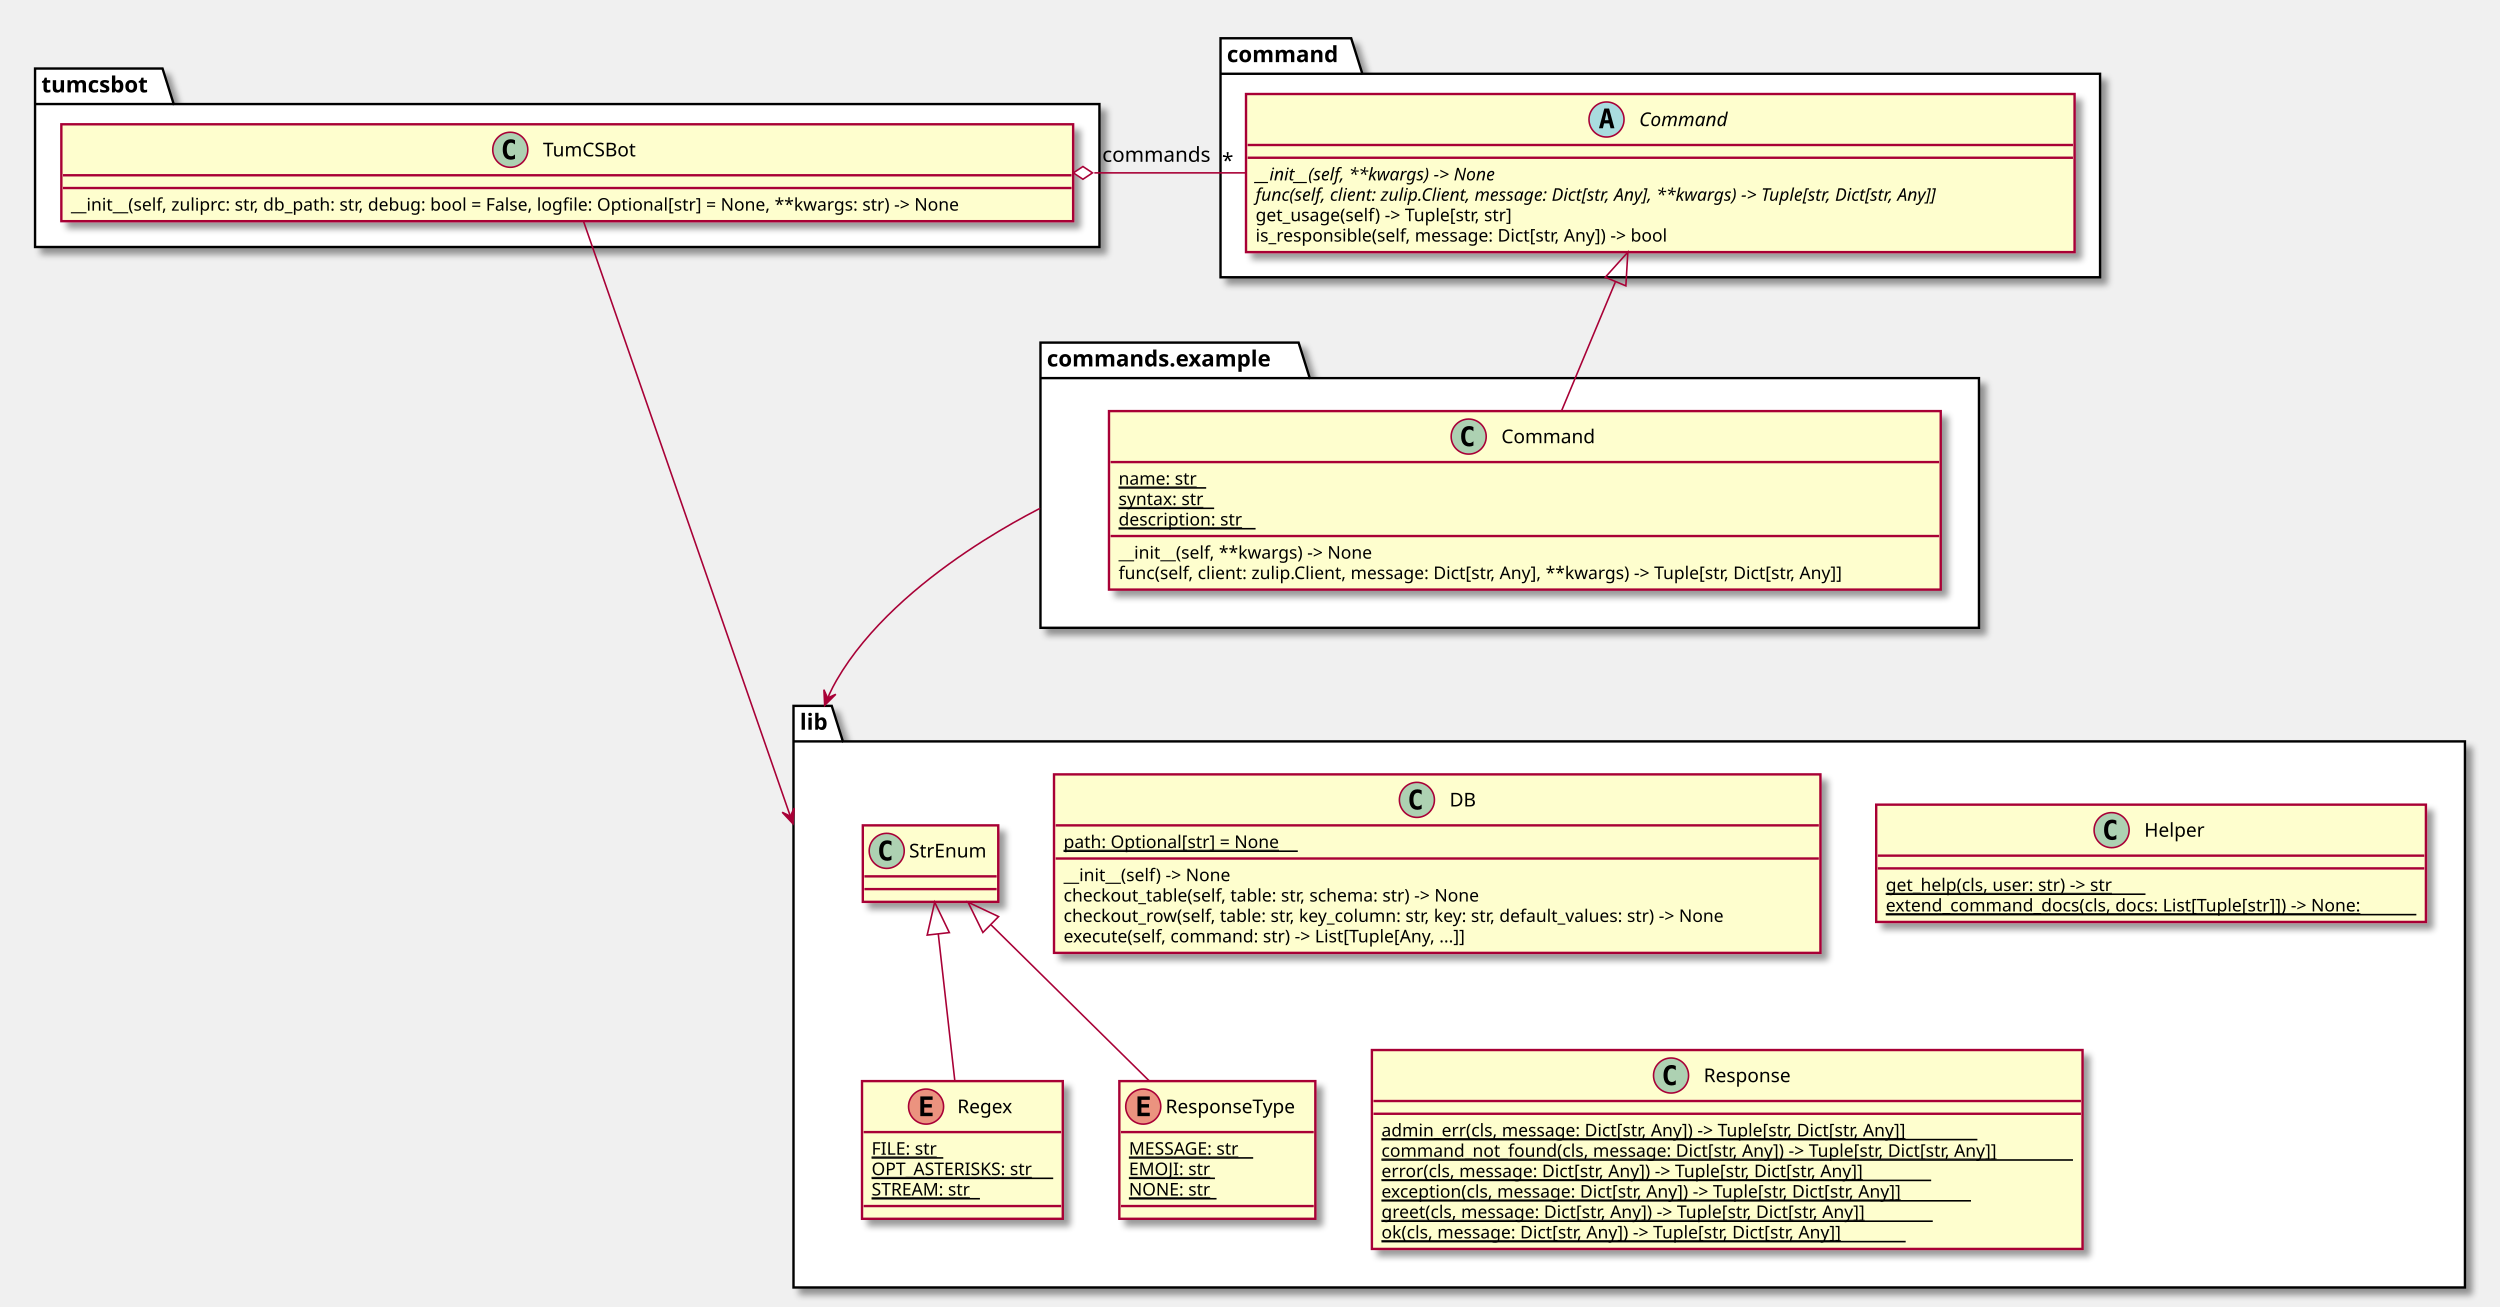
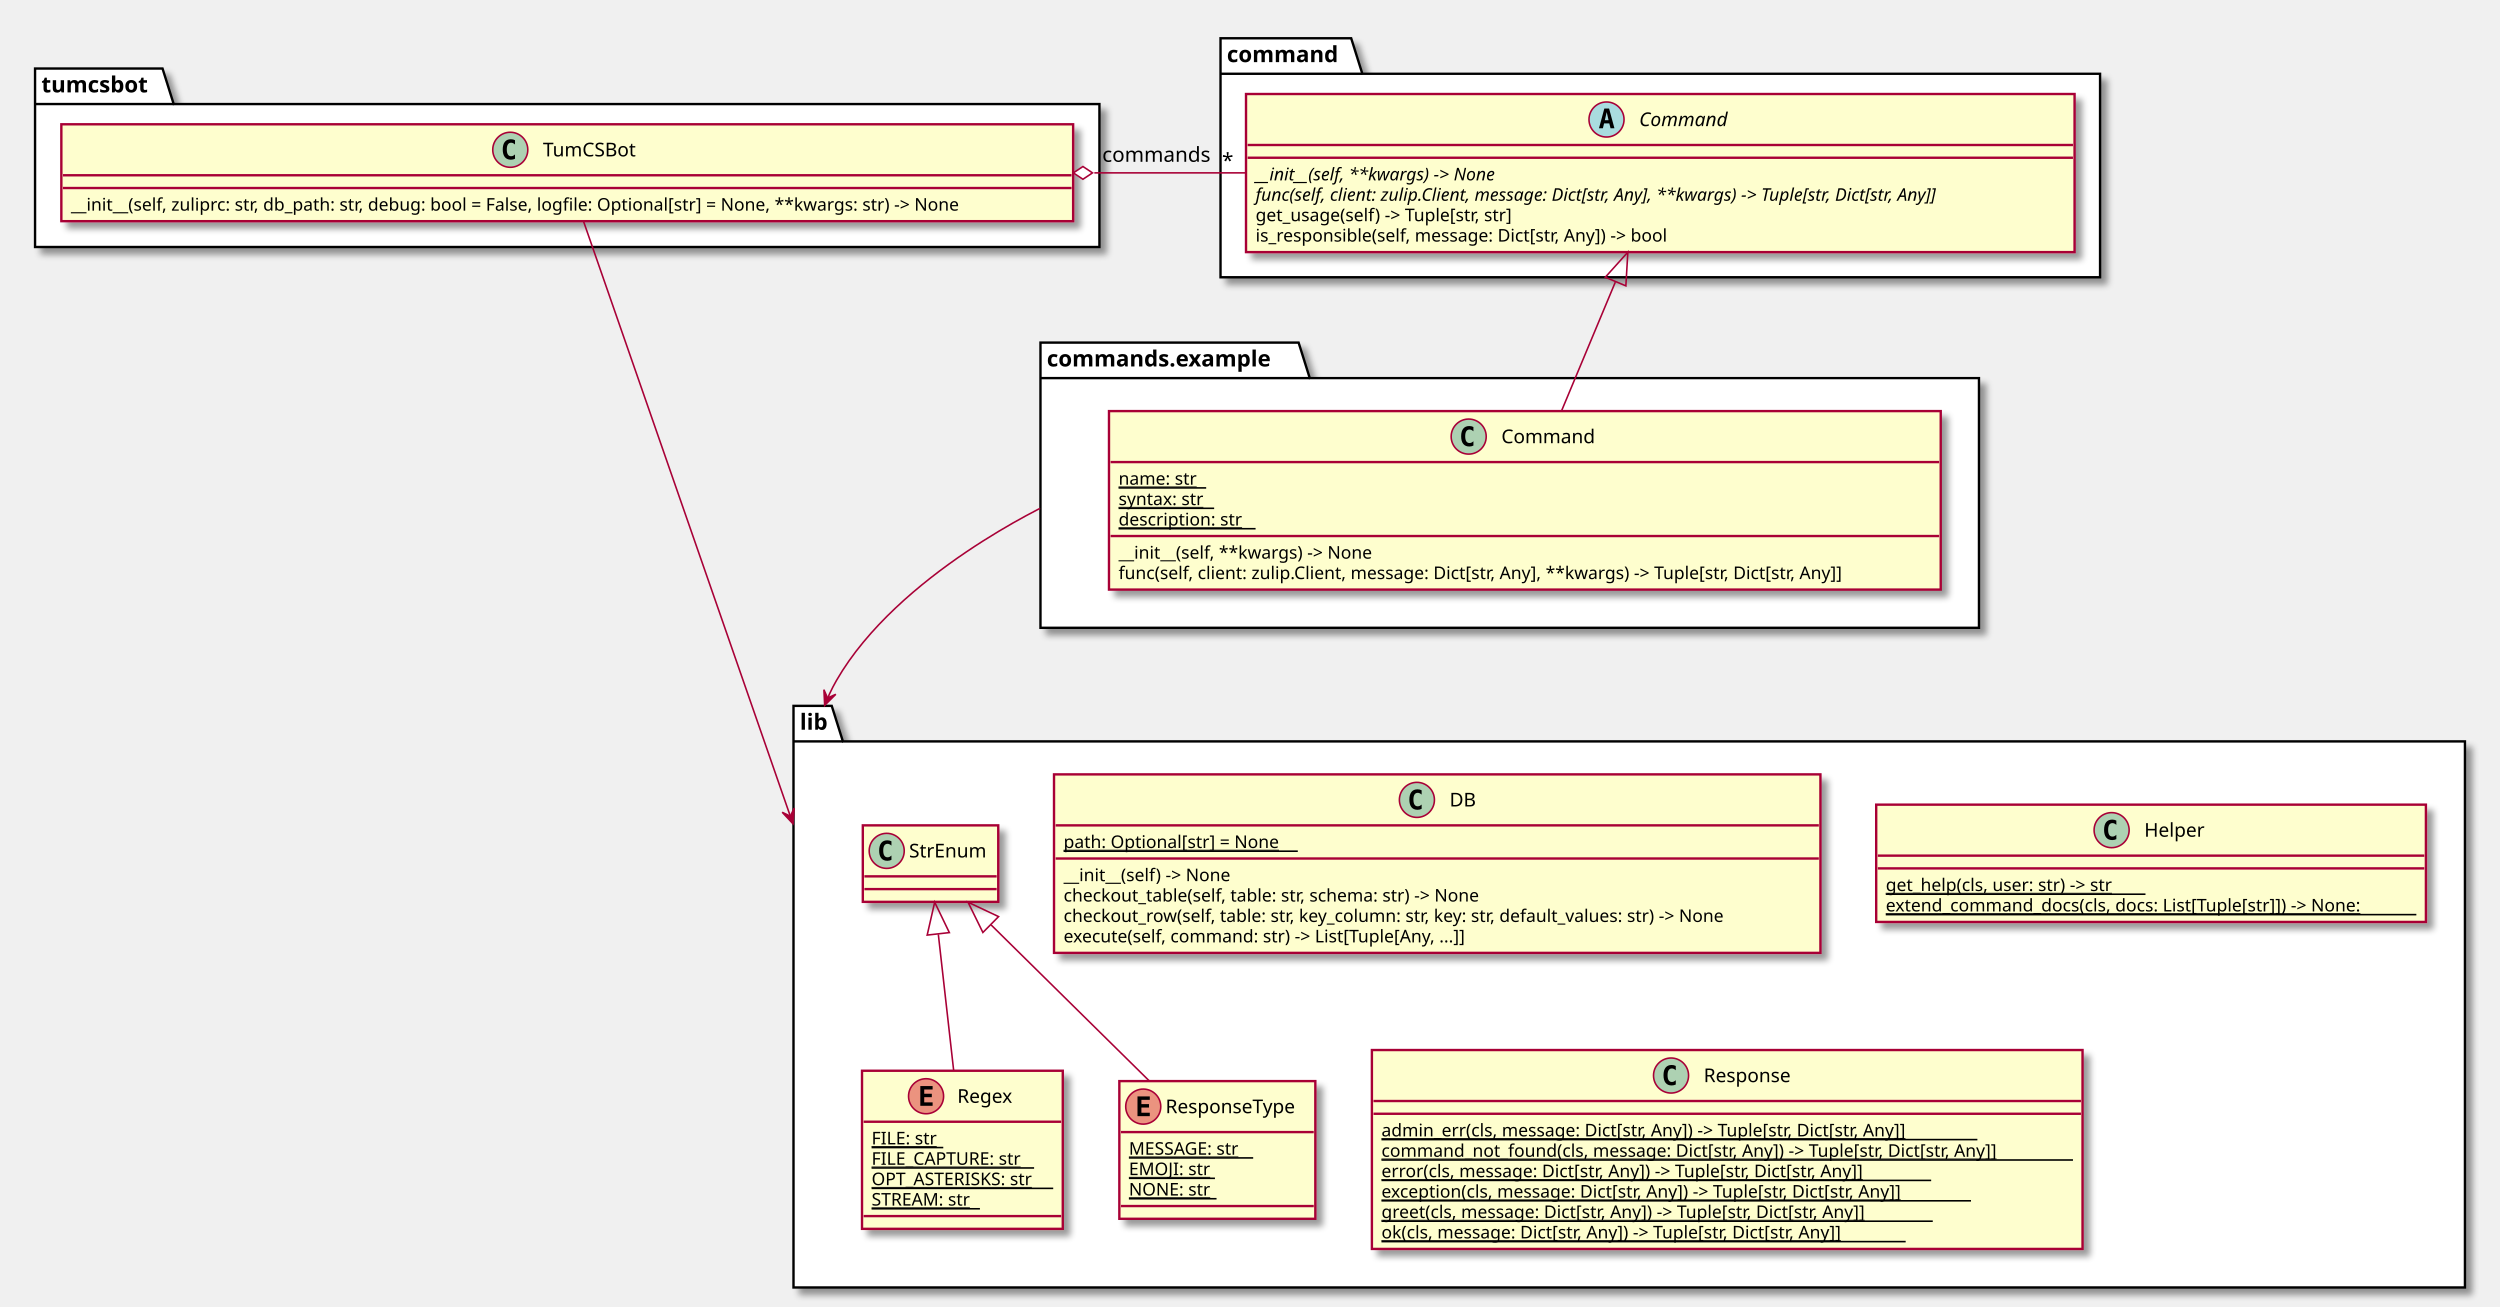
<svg xmlns="http://www.w3.org/2000/svg" contentScriptType="application/ecmascript" contentStyleType="text/css" height="820px" preserveAspectRatio="none" style="width:1569px;height:820px;" version="1.1" viewBox="0 0 1569 820" width="1569px" zoomAndPan="magnify">
  <defs>
-     <filter height="300%" id="f1j86lqsvvh2u9" width="300%" x="-1" y="-1">
+     <filter height="300%" id="f1nej6gay2iaca" width="300%" x="-1" y="-1">
      <feGaussianBlur result="blurOut" stdDeviation="2.0" />
      <feColorMatrix in="blurOut" result="blurOut2" type="matrix" values="0 0 0 0 0 0 0 0 0 0 0 0 0 0 0 0 0 0 .4 0" />
      <feOffset dx="4.0" dy="4.0" in="blurOut2" result="blurOut3" />
      <feBlend in="SourceGraphic" in2="blurOut3" mode="normal" />
    </filter>
  </defs>
  <g>
-     <polygon fill="#FFFFFF" filter="url(#f1j86lqsvvh2u9)" points="22,43,102,43,109,65.297,690,65.297,690,155,22,155,22,43" style="stroke: #000000; stroke-width: 1.5;" />
+     <polygon fill="#FFFFFF" filter="url(#f1nej6gay2iaca)" points="22,43,102,43,109,65.297,690,65.297,690,155,22,155,22,43" style="stroke: #000000; stroke-width: 1.5;" />
    <line style="stroke: #000000; stroke-width: 1.5;" x1="22" x2="109" y1="65.297" y2="65.297" />
    <text fill="#000000" font-family="sans-serif" font-size="14" font-weight="bold" lengthAdjust="spacingAndGlyphs" textLength="74" x="26" y="57.995">tumcsbot</text>
-     <polygon fill="#FFFFFF" filter="url(#f1j86lqsvvh2u9)" points="653,215,815,215,822,237.297,1242,237.297,1242,394,653,394,653,215" style="stroke: #000000; stroke-width: 1.5;" />
+     <polygon fill="#FFFFFF" filter="url(#f1nej6gay2iaca)" points="653,215,815,215,822,237.297,1242,237.297,1242,394,653,394,653,215" style="stroke: #000000; stroke-width: 1.5;" />
    <line style="stroke: #000000; stroke-width: 1.5;" x1="653" x2="822" y1="237.297" y2="237.297" />
    <text fill="#000000" font-family="sans-serif" font-size="14" font-weight="bold" lengthAdjust="spacingAndGlyphs" textLength="156" x="657" y="229.995">commands.example</text>
-     <polygon fill="#FFFFFF" filter="url(#f1j86lqsvvh2u9)" points="766,24,848,24,855,46.297,1318,46.297,1318,174,766,174,766,24" style="stroke: #000000; stroke-width: 1.5;" />
+     <polygon fill="#FFFFFF" filter="url(#f1nej6gay2iaca)" points="766,24,848,24,855,46.297,1318,46.297,1318,174,766,174,766,24" style="stroke: #000000; stroke-width: 1.5;" />
    <line style="stroke: #000000; stroke-width: 1.5;" x1="766" x2="855" y1="46.297" y2="46.297" />
    <text fill="#000000" font-family="sans-serif" font-size="14" font-weight="bold" lengthAdjust="spacingAndGlyphs" textLength="76" x="770" y="38.995">command</text>
-     <polygon fill="#FFFFFF" filter="url(#f1j86lqsvvh2u9)" points="498,443,522,443,529,465.297,1547,465.297,1547,808,498,808,498,443" style="stroke: #000000; stroke-width: 1.5;" />
+     <polygon fill="#FFFFFF" filter="url(#f1nej6gay2iaca)" points="498,443,522,443,529,465.297,1547,465.297,1547,808,498,808,498,443" style="stroke: #000000; stroke-width: 1.5;" />
    <line style="stroke: #000000; stroke-width: 1.5;" x1="498" x2="529" y1="465.297" y2="465.297" />
    <text fill="#000000" font-family="sans-serif" font-size="14" font-weight="bold" lengthAdjust="spacingAndGlyphs" textLength="18" x="502" y="457.995">lib</text>
-     <rect fill="#FEFECE" filter="url(#f1j86lqsvvh2u9)" height="60.805" id="tumcsbot.TumCSBot" style="stroke: #A80036; stroke-width: 1.5;" width="635" x="38.5" y="78" />
+     <rect fill="#FEFECE" filter="url(#f1nej6gay2iaca)" height="60.805" id="tumcsbot.TumCSBot" style="stroke: #A80036; stroke-width: 1.5;" width="635" x="38.5" y="78" />
    <ellipse cx="320.25" cy="94" fill="#ADD1B2" rx="11" ry="11" style="stroke: #A80036; stroke-width: 1.0;" />
    <path d="M323.219,99.641 Q322.641,99.938 322,100.078 Q321.359,100.234 320.656,100.234 Q318.156,100.234 316.828,98.594 Q315.516,96.938 315.516,93.812 Q315.516,90.688 316.828,89.031 Q318.156,87.375 320.656,87.375 Q321.359,87.375 322,87.531 Q322.656,87.688 323.219,87.984 L323.219,90.703 Q322.594,90.125 322,89.859 Q321.406,89.578 320.781,89.578 Q319.438,89.578 318.75,90.656 Q318.062,91.719 318.062,93.812 Q318.062,95.906 318.75,96.984 Q319.438,98.047 320.781,98.047 Q321.406,98.047 322,97.781 Q322.594,97.5 323.219,96.922 L323.219,99.641 Z " />
    <text fill="#000000" font-family="sans-serif" font-size="12" lengthAdjust="spacingAndGlyphs" textLength="63" x="340.75" y="98.154">TumCSBot</text>
    <line style="stroke: #A80036; stroke-width: 1.5;" x1="39.5" x2="672.5" y1="110" y2="110" />
    <line style="stroke: #A80036; stroke-width: 1.5;" x1="39.5" x2="672.5" y1="118" y2="118" />
    <text fill="#000000" font-family="sans-serif" font-size="11" lengthAdjust="spacingAndGlyphs" textLength="623" x="44.5" y="132.21">__init__(self, zuliprc: str, db_path: str, debug: bool = False, logfile: Optional[str] = None, **kwargs: str) -&gt; None</text>
-     <rect fill="#FEFECE" filter="url(#f1j86lqsvvh2u9)" height="112.023" id="commands.example.Command" style="stroke: #A80036; stroke-width: 1.5;" width="522" x="696" y="258" />
+     <rect fill="#FEFECE" filter="url(#f1nej6gay2iaca)" height="112.023" id="commands.example.Command" style="stroke: #A80036; stroke-width: 1.5;" width="522" x="696" y="258" />
    <ellipse cx="921.75" cy="274" fill="#ADD1B2" rx="11" ry="11" style="stroke: #A80036; stroke-width: 1.0;" />
    <path d="M924.719,279.641 Q924.141,279.938 923.5,280.078 Q922.859,280.234 922.156,280.234 Q919.656,280.234 918.328,278.594 Q917.016,276.938 917.016,273.812 Q917.016,270.688 918.328,269.031 Q919.656,267.375 922.156,267.375 Q922.859,267.375 923.5,267.531 Q924.156,267.688 924.719,267.984 L924.719,270.703 Q924.094,270.125 923.5,269.859 Q922.906,269.578 922.281,269.578 Q920.938,269.578 920.25,270.656 Q919.562,271.719 919.562,273.812 Q919.562,275.906 920.25,276.984 Q920.938,278.047 922.281,278.047 Q922.906,278.047 923.5,277.781 Q924.094,277.5 924.719,276.922 L924.719,279.641 Z " />
    <text fill="#000000" font-family="sans-serif" font-size="12" lengthAdjust="spacingAndGlyphs" textLength="62" x="942.25" y="278.154">Command</text>
    <line style="stroke: #A80036; stroke-width: 1.5;" x1="697" x2="1217" y1="290" y2="290" />
    <text fill="#000000" font-family="sans-serif" font-size="11" lengthAdjust="spacingAndGlyphs" text-decoration="underline" textLength="55" x="702" y="304.21">name: str</text>
    <line style="stroke: #000000; stroke-width: 1.0;" x1="702" x2="757" y1="306.21" y2="306.21" />
    <text fill="#000000" font-family="sans-serif" font-size="11" lengthAdjust="spacingAndGlyphs" text-decoration="underline" textLength="60" x="702" y="317.015">syntax: str</text>
    <line style="stroke: #000000; stroke-width: 1.0;" x1="702" x2="762" y1="319.015" y2="319.015" />
    <text fill="#000000" font-family="sans-serif" font-size="11" lengthAdjust="spacingAndGlyphs" text-decoration="underline" textLength="86" x="702" y="329.82">description: str</text>
    <line style="stroke: #000000; stroke-width: 1.0;" x1="702" x2="788" y1="331.82" y2="331.82" />
    <line style="stroke: #A80036; stroke-width: 1.5;" x1="697" x2="1217" y1="336.414" y2="336.414" />
    <text fill="#000000" font-family="sans-serif" font-size="11" lengthAdjust="spacingAndGlyphs" textLength="178" x="702" y="350.625">__init__(self, **kwargs) -&gt; None</text>
    <text fill="#000000" font-family="sans-serif" font-size="11" lengthAdjust="spacingAndGlyphs" textLength="510" x="702" y="363.429">func(self, client: zulip.Client, message: Dict[str, Any], **kwargs) -&gt; Tuple[str, Dict[str, Any]]</text>
-     <rect fill="#FEFECE" filter="url(#f1j86lqsvvh2u9)" height="99.219" id="command.Command" style="stroke: #A80036; stroke-width: 1.5;" width="520" x="782" y="59" />
+     <rect fill="#FEFECE" filter="url(#f1nej6gay2iaca)" height="99.219" id="command.Command" style="stroke: #A80036; stroke-width: 1.5;" width="520" x="782" y="59" />
    <ellipse cx="1008.25" cy="75" fill="#A9DCDF" rx="11" ry="11" style="stroke: #A80036; stroke-width: 1.0;" />
    <path d="M1008.359,70.344 L1007.203,75.422 L1009.531,75.422 L1008.359,70.344 Z M1006.875,68.109 L1009.859,68.109 L1013.219,80.5 L1010.766,80.5 L1010,77.438 L1006.719,77.438 L1005.969,80.5 L1003.531,80.5 L1006.875,68.109 Z " />
    <text fill="#000000" font-family="sans-serif" font-size="12" font-style="italic" lengthAdjust="spacingAndGlyphs" textLength="59" x="1028.75" y="79.154">Command</text>
    <line style="stroke: #A80036; stroke-width: 1.5;" x1="783" x2="1301" y1="91" y2="91" />
    <line style="stroke: #A80036; stroke-width: 1.5;" x1="783" x2="1301" y1="99" y2="99" />
    <text fill="#000000" font-family="sans-serif" font-size="11" font-style="italic" lengthAdjust="spacingAndGlyphs" textLength="176" x="788" y="113.21">__init__(self, **kwargs) -&gt; None</text>
    <text fill="#000000" font-family="sans-serif" font-size="11" font-style="italic" lengthAdjust="spacingAndGlyphs" textLength="508" x="788" y="126.015">func(self, client: zulip.Client, message: Dict[str, Any], **kwargs) -&gt; Tuple[str, Dict[str, Any]]</text>
    <text fill="#000000" font-family="sans-serif" font-size="11" lengthAdjust="spacingAndGlyphs" textLength="185" x="788" y="138.82">get_usage(self) -&gt; Tuple[str, str]</text>
    <text fill="#000000" font-family="sans-serif" font-size="11" lengthAdjust="spacingAndGlyphs" textLength="294" x="788" y="151.625">is_responsible(self, message: Dict[str, Any]) -&gt; bool</text>
-     <rect fill="#FEFECE" filter="url(#f1j86lqsvvh2u9)" height="48" id="lib.StrEnum" style="stroke: #A80036; stroke-width: 1.5;" width="85" x="541.5" y="518" />
+     <rect fill="#FEFECE" filter="url(#f1nej6gay2iaca)" height="48" id="lib.StrEnum" style="stroke: #A80036; stroke-width: 1.5;" width="85" x="541.5" y="518" />
    <ellipse cx="556.5" cy="534" fill="#ADD1B2" rx="11" ry="11" style="stroke: #A80036; stroke-width: 1.0;" />
    <path d="M559.469,539.641 Q558.891,539.938 558.25,540.078 Q557.609,540.234 556.906,540.234 Q554.406,540.234 553.078,538.594 Q551.766,536.938 551.766,533.812 Q551.766,530.688 553.078,529.031 Q554.406,527.375 556.906,527.375 Q557.609,527.375 558.25,527.531 Q558.906,527.688 559.469,527.984 L559.469,530.703 Q558.844,530.125 558.25,529.859 Q557.656,529.578 557.031,529.578 Q555.688,529.578 555,530.656 Q554.312,531.719 554.312,533.812 Q554.312,535.906 555,536.984 Q555.688,538.047 557.031,538.047 Q557.656,538.047 558.25,537.781 Q558.844,537.5 559.469,536.922 L559.469,539.641 Z " />
    <text fill="#000000" font-family="sans-serif" font-size="12" lengthAdjust="spacingAndGlyphs" textLength="53" x="570.5" y="538.154">StrEnum</text>
    <line style="stroke: #A80036; stroke-width: 1.5;" x1="542.5" x2="625.5" y1="550" y2="550" />
    <line style="stroke: #A80036; stroke-width: 1.5;" x1="542.5" x2="625.5" y1="558" y2="558" />
-     <rect fill="#FEFECE" filter="url(#f1j86lqsvvh2u9)" height="112.023" id="lib.DB" style="stroke: #A80036; stroke-width: 1.5;" width="481" x="661.5" y="486" />
+     <rect fill="#FEFECE" filter="url(#f1nej6gay2iaca)" height="112.023" id="lib.DB" style="stroke: #A80036; stroke-width: 1.5;" width="481" x="661.5" y="486" />
    <ellipse cx="889.25" cy="502" fill="#ADD1B2" rx="11" ry="11" style="stroke: #A80036; stroke-width: 1.0;" />
    <path d="M892.219,507.641 Q891.641,507.938 891,508.078 Q890.359,508.234 889.656,508.234 Q887.156,508.234 885.828,506.594 Q884.516,504.938 884.516,501.812 Q884.516,498.688 885.828,497.031 Q887.156,495.375 889.656,495.375 Q890.359,495.375 891,495.531 Q891.656,495.688 892.219,495.984 L892.219,498.703 Q891.594,498.125 891,497.859 Q890.406,497.578 889.781,497.578 Q888.438,497.578 887.75,498.656 Q887.062,499.719 887.062,501.812 Q887.062,503.906 887.75,504.984 Q888.438,506.047 889.781,506.047 Q890.406,506.047 891,505.781 Q891.594,505.5 892.219,504.922 L892.219,507.641 Z " />
    <text fill="#000000" font-family="sans-serif" font-size="12" lengthAdjust="spacingAndGlyphs" textLength="17" x="909.75" y="506.154">DB</text>
    <line style="stroke: #A80036; stroke-width: 1.5;" x1="662.5" x2="1141.5" y1="518" y2="518" />
    <text fill="#000000" font-family="sans-serif" font-size="11" lengthAdjust="spacingAndGlyphs" text-decoration="underline" textLength="147" x="667.5" y="532.21">path: Optional[str] = None</text>
    <line style="stroke: #000000; stroke-width: 1.0;" x1="667.5" x2="814.5" y1="534.21" y2="534.21" />
    <line style="stroke: #A80036; stroke-width: 1.5;" x1="662.5" x2="1141.5" y1="538.805" y2="538.805" />
    <text fill="#000000" font-family="sans-serif" font-size="11" lengthAdjust="spacingAndGlyphs" textLength="118" x="667.5" y="553.015">__init__(self) -&gt; None</text>
    <text fill="#000000" font-family="sans-serif" font-size="11" lengthAdjust="spacingAndGlyphs" textLength="294" x="667.5" y="565.82">checkout_table(self, table: str, schema: str) -&gt; None</text>
    <text fill="#000000" font-family="sans-serif" font-size="11" lengthAdjust="spacingAndGlyphs" textLength="469" x="667.5" y="578.625">checkout_row(self, table: str, key_column: str, key: str, default_values: str) -&gt; None</text>
    <text fill="#000000" font-family="sans-serif" font-size="11" lengthAdjust="spacingAndGlyphs" textLength="284" x="667.5" y="591.429">execute(self, command: str) -&gt; List[Tuple[Any, ...]]</text>
-     <rect fill="#FEFECE" filter="url(#f1j86lqsvvh2u9)" height="73.609" id="lib.Helper" style="stroke: #A80036; stroke-width: 1.5;" width="345" x="1177.5" y="505" />
+     <rect fill="#FEFECE" filter="url(#f1nej6gay2iaca)" height="73.609" id="lib.Helper" style="stroke: #A80036; stroke-width: 1.5;" width="345" x="1177.5" y="505" />
    <ellipse cx="1325.25" cy="521" fill="#ADD1B2" rx="11" ry="11" style="stroke: #A80036; stroke-width: 1.0;" />
    <path d="M1328.219,526.641 Q1327.641,526.938 1327,527.078 Q1326.359,527.234 1325.656,527.234 Q1323.156,527.234 1321.828,525.594 Q1320.516,523.938 1320.516,520.812 Q1320.516,517.688 1321.828,516.031 Q1323.156,514.375 1325.656,514.375 Q1326.359,514.375 1327,514.531 Q1327.656,514.688 1328.219,514.984 L1328.219,517.703 Q1327.594,517.125 1327,516.859 Q1326.406,516.578 1325.781,516.578 Q1324.438,516.578 1323.75,517.656 Q1323.062,518.719 1323.062,520.812 Q1323.062,522.906 1323.75,523.984 Q1324.438,525.047 1325.781,525.047 Q1326.406,525.047 1327,524.781 Q1327.594,524.5 1328.219,523.922 L1328.219,526.641 Z " />
    <text fill="#000000" font-family="sans-serif" font-size="12" lengthAdjust="spacingAndGlyphs" textLength="41" x="1345.75" y="525.154">Helper</text>
    <line style="stroke: #A80036; stroke-width: 1.5;" x1="1178.5" x2="1521.5" y1="537" y2="537" />
    <line style="stroke: #A80036; stroke-width: 1.5;" x1="1178.5" x2="1521.5" y1="545" y2="545" />
    <text fill="#000000" font-family="sans-serif" font-size="11" lengthAdjust="spacingAndGlyphs" text-decoration="underline" textLength="163" x="1183.5" y="559.21">get_help(cls, user: str) -&gt; str</text>
    <line style="stroke: #000000; stroke-width: 1.0;" x1="1183.5" x2="1346.5" y1="561.21" y2="561.21" />
    <text fill="#000000" font-family="sans-serif" font-size="11" lengthAdjust="spacingAndGlyphs" text-decoration="underline" textLength="333" x="1183.5" y="572.015">extend_command_docs(cls, docs: List[Tuple[str]]) -&gt; None:</text>
    <line style="stroke: #000000; stroke-width: 1.0;" x1="1183.5" x2="1516.5" y1="574.015" y2="574.015" />
-     <rect fill="#FEFECE" filter="url(#f1j86lqsvvh2u9)" height="124.828" id="lib.Response" style="stroke: #A80036; stroke-width: 1.5;" width="446" x="861" y="659" />
+     <rect fill="#FEFECE" filter="url(#f1nej6gay2iaca)" height="124.828" id="lib.Response" style="stroke: #A80036; stroke-width: 1.5;" width="446" x="861" y="659" />
    <ellipse cx="1048.75" cy="675" fill="#ADD1B2" rx="11" ry="11" style="stroke: #A80036; stroke-width: 1.0;" />
    <path d="M1051.719,680.641 Q1051.141,680.938 1050.5,681.078 Q1049.859,681.234 1049.156,681.234 Q1046.656,681.234 1045.328,679.594 Q1044.016,677.938 1044.016,674.812 Q1044.016,671.688 1045.328,670.031 Q1046.656,668.375 1049.156,668.375 Q1049.859,668.375 1050.5,668.531 Q1051.156,668.688 1051.719,668.984 L1051.719,671.703 Q1051.094,671.125 1050.5,670.859 Q1049.906,670.578 1049.281,670.578 Q1047.938,670.578 1047.25,671.656 Q1046.562,672.719 1046.562,674.812 Q1046.562,676.906 1047.25,677.984 Q1047.938,679.047 1049.281,679.047 Q1049.906,679.047 1050.5,678.781 Q1051.094,678.5 1051.719,677.922 L1051.719,680.641 Z " />
    <text fill="#000000" font-family="sans-serif" font-size="12" lengthAdjust="spacingAndGlyphs" textLength="62" x="1069.25" y="679.154">Response</text>
    <line style="stroke: #A80036; stroke-width: 1.5;" x1="862" x2="1306" y1="691" y2="691" />
    <line style="stroke: #A80036; stroke-width: 1.5;" x1="862" x2="1306" y1="699" y2="699" />
    <text fill="#000000" font-family="sans-serif" font-size="11" lengthAdjust="spacingAndGlyphs" text-decoration="underline" textLength="374" x="867" y="713.21">admin_err(cls, message: Dict[str, Any]) -&gt; Tuple[str, Dict[str, Any]]</text>
    <line style="stroke: #000000; stroke-width: 1.0;" x1="867" x2="1241" y1="715.21" y2="715.21" />
    <text fill="#000000" font-family="sans-serif" font-size="11" lengthAdjust="spacingAndGlyphs" text-decoration="underline" textLength="434" x="867" y="726.015">command_not_found(cls, message: Dict[str, Any]) -&gt; Tuple[str, Dict[str, Any]]</text>
    <line style="stroke: #000000; stroke-width: 1.0;" x1="867" x2="1301" y1="728.015" y2="728.015" />
    <text fill="#000000" font-family="sans-serif" font-size="11" lengthAdjust="spacingAndGlyphs" text-decoration="underline" textLength="345" x="867" y="738.82">error(cls, message: Dict[str, Any]) -&gt; Tuple[str, Dict[str, Any]]</text>
    <line style="stroke: #000000; stroke-width: 1.0;" x1="867" x2="1212" y1="740.82" y2="740.82" />
    <text fill="#000000" font-family="sans-serif" font-size="11" lengthAdjust="spacingAndGlyphs" text-decoration="underline" textLength="370" x="867" y="751.625">exception(cls, message: Dict[str, Any]) -&gt; Tuple[str, Dict[str, Any]]</text>
    <line style="stroke: #000000; stroke-width: 1.0;" x1="867" x2="1237" y1="753.625" y2="753.625" />
    <text fill="#000000" font-family="sans-serif" font-size="11" lengthAdjust="spacingAndGlyphs" text-decoration="underline" textLength="346" x="867" y="764.429">greet(cls, message: Dict[str, Any]) -&gt; Tuple[str, Dict[str, Any]]</text>
    <line style="stroke: #000000; stroke-width: 1.0;" x1="867" x2="1213" y1="766.429" y2="766.429" />
    <text fill="#000000" font-family="sans-serif" font-size="11" lengthAdjust="spacingAndGlyphs" text-decoration="underline" textLength="329" x="867" y="777.234">ok(cls, message: Dict[str, Any]) -&gt; Tuple[str, Dict[str, Any]]</text>
    <line style="stroke: #000000; stroke-width: 1.0;" x1="867" x2="1196" y1="779.234" y2="779.234" />
-     <rect fill="#FEFECE" filter="url(#f1j86lqsvvh2u9)" height="86.414" id="lib.Regex" style="stroke: #A80036; stroke-width: 1.5;" width="126" x="541" y="678.5" />
-     <ellipse cx="581.2" cy="694.5" fill="#EB937F" rx="11" ry="11" style="stroke: #A80036; stroke-width: 1.0;" />
-     <path d="M585.309,700.5 L577.591,700.5 L577.591,688.109 L585.309,688.109 L585.309,690.266 L580.044,690.266 L580.044,692.938 L584.809,692.938 L584.809,695.094 L580.044,695.094 L580.044,698.344 L585.309,698.344 L585.309,700.5 Z " />
-     <text fill="#000000" font-family="sans-serif" font-size="12" lengthAdjust="spacingAndGlyphs" textLength="38" x="600.8" y="698.654">Regex</text>
-     <line style="stroke: #A80036; stroke-width: 1.5;" x1="542" x2="666" y1="710.5" y2="710.5" />
-     <text fill="#000000" font-family="sans-serif" font-size="11" lengthAdjust="spacingAndGlyphs" text-decoration="underline" textLength="45" x="547" y="724.71">FILE: str</text>
-     <line style="stroke: #000000; stroke-width: 1.0;" x1="547" x2="592" y1="726.71" y2="726.71" />
-     <text fill="#000000" font-family="sans-serif" font-size="11" lengthAdjust="spacingAndGlyphs" text-decoration="underline" textLength="114" x="547" y="737.515">OPT_ASTERISKS: str</text>
-     <line style="stroke: #000000; stroke-width: 1.0;" x1="547" x2="661" y1="739.515" y2="739.515" />
-     <text fill="#000000" font-family="sans-serif" font-size="11" lengthAdjust="spacingAndGlyphs" text-decoration="underline" textLength="68" x="547" y="750.32">STREAM: str</text>
-     <line style="stroke: #000000; stroke-width: 1.0;" x1="547" x2="615" y1="752.32" y2="752.32" />
-     <line style="stroke: #A80036; stroke-width: 1.5;" x1="542" x2="666" y1="756.914" y2="756.914" />
-     <rect fill="#FEFECE" filter="url(#f1j86lqsvvh2u9)" height="86.414" id="lib.ResponseType" style="stroke: #A80036; stroke-width: 1.5;" width="123" x="702.5" y="678.5" />
+     <rect fill="#FEFECE" filter="url(#f1nej6gay2iaca)" height="99.219" id="lib.Regex" style="stroke: #A80036; stroke-width: 1.5;" width="126" x="541" y="672" />
+     <ellipse cx="581.2" cy="688" fill="#EB937F" rx="11" ry="11" style="stroke: #A80036; stroke-width: 1.0;" />
+     <path d="M585.309,694 L577.591,694 L577.591,681.609 L585.309,681.609 L585.309,683.766 L580.044,683.766 L580.044,686.438 L584.809,686.438 L584.809,688.594 L580.044,688.594 L580.044,691.844 L585.309,691.844 L585.309,694 Z " />
+     <text fill="#000000" font-family="sans-serif" font-size="12" lengthAdjust="spacingAndGlyphs" textLength="38" x="600.8" y="692.154">Regex</text>
+     <line style="stroke: #A80036; stroke-width: 1.5;" x1="542" x2="666" y1="704" y2="704" />
+     <text fill="#000000" font-family="sans-serif" font-size="11" lengthAdjust="spacingAndGlyphs" text-decoration="underline" textLength="45" x="547" y="718.21">FILE: str</text>
+     <line style="stroke: #000000; stroke-width: 1.0;" x1="547" x2="592" y1="720.21" y2="720.21" />
+     <text fill="#000000" font-family="sans-serif" font-size="11" lengthAdjust="spacingAndGlyphs" text-decoration="underline" textLength="102" x="547" y="731.015">FILE_CAPTURE: str</text>
+     <line style="stroke: #000000; stroke-width: 1.0;" x1="547" x2="649" y1="733.015" y2="733.015" />
+     <text fill="#000000" font-family="sans-serif" font-size="11" lengthAdjust="spacingAndGlyphs" text-decoration="underline" textLength="114" x="547" y="743.82">OPT_ASTERISKS: str</text>
+     <line style="stroke: #000000; stroke-width: 1.0;" x1="547" x2="661" y1="745.82" y2="745.82" />
+     <text fill="#000000" font-family="sans-serif" font-size="11" lengthAdjust="spacingAndGlyphs" text-decoration="underline" textLength="68" x="547" y="756.625">STREAM: str</text>
+     <line style="stroke: #000000; stroke-width: 1.0;" x1="547" x2="615" y1="758.625" y2="758.625" />
+     <line style="stroke: #A80036; stroke-width: 1.5;" x1="542" x2="666" y1="763.219" y2="763.219" />
+     <rect fill="#FEFECE" filter="url(#f1nej6gay2iaca)" height="86.414" id="lib.ResponseType" style="stroke: #A80036; stroke-width: 1.5;" width="123" x="702.5" y="678.5" />
    <ellipse cx="717.5" cy="694.5" fill="#EB937F" rx="11" ry="11" style="stroke: #A80036; stroke-width: 1.0;" />
    <path d="M721.609,700.5 L713.891,700.5 L713.891,688.109 L721.609,688.109 L721.609,690.266 L716.344,690.266 L716.344,692.938 L721.109,692.938 L721.109,695.094 L716.344,695.094 L716.344,698.344 L721.609,698.344 L721.609,700.5 Z " />
    <text fill="#000000" font-family="sans-serif" font-size="12" lengthAdjust="spacingAndGlyphs" textLength="91" x="731.5" y="698.654">ResponseType</text>
    <line style="stroke: #A80036; stroke-width: 1.5;" x1="703.5" x2="824.5" y1="710.5" y2="710.5" />
    <text fill="#000000" font-family="sans-serif" font-size="11" lengthAdjust="spacingAndGlyphs" text-decoration="underline" textLength="78" x="708.5" y="724.71">MESSAGE: str</text>
    <line style="stroke: #000000; stroke-width: 1.0;" x1="708.5" x2="786.5" y1="726.71" y2="726.71" />
    <text fill="#000000" font-family="sans-serif" font-size="11" lengthAdjust="spacingAndGlyphs" text-decoration="underline" textLength="54" x="708.5" y="737.515">EMOJI: str</text>
    <line style="stroke: #000000; stroke-width: 1.0;" x1="708.5" x2="762.5" y1="739.515" y2="739.515" />
    <text fill="#000000" font-family="sans-serif" font-size="11" lengthAdjust="spacingAndGlyphs" text-decoration="underline" textLength="55" x="708.5" y="750.32">NONE: str</text>
    <line style="stroke: #000000; stroke-width: 1.0;" x1="708.5" x2="763.5" y1="752.32" y2="752.32" />
    <line style="stroke: #A80036; stroke-width: 1.5;" x1="703.5" x2="824.5" y1="756.914" y2="756.914" />
    <path d="M1013.78,177.05 C1002.83,203.28 990.45,232.93 980.04,257.83 " fill="none" id="command.Command-commands.example.Command" style="stroke: #A80036; stroke-width: 1.0;" />
    <polygon fill="none" points="1007.47,174,1021.64,158.24,1020.39,179.4,1007.47,174" style="stroke: #A80036; stroke-width: 1.0;" />
-     <path d="M588.86,586.13 C592.01,614.12 596.1,650.43 599.24,678.25 " fill="none" id="lib.StrEnum-lib.Regex" style="stroke: #A80036; stroke-width: 1.0;" />
+     <path d="M588.89,586.38 C591.8,612.23 595.5,645.1 598.52,671.84 " fill="none" id="lib.StrEnum-lib.Regex" style="stroke: #A80036; stroke-width: 1.0;" />
    <polygon fill="none" points="581.9,586.86,586.61,566.21,595.81,585.3,581.9,586.86" style="stroke: #A80036; stroke-width: 1.0;" />
    <path d="M621.99,580.46 C651,609.07 691,648.51 721.15,678.25 " fill="none" id="lib.StrEnum-lib.ResponseType" style="stroke: #A80036; stroke-width: 1.0;" />
    <polygon fill="none" points="616.86,585.23,607.53,566.21,626.69,575.26,616.86,585.23" style="stroke: #A80036; stroke-width: 1.0;" />
    <path d="M686.81,108.5 C718.69,108.5 750.71,108.5 781.76,108.5 " fill="none" id="tumcsbot.TumCSBot-command.Command" style="stroke: #A80036; stroke-width: 1.0;" />
    <polygon fill="#FFFFFF" points="673.65,108.5,679.65,112.5,685.65,108.5,679.65,104.5,673.65,108.5" style="stroke: #A80036; stroke-width: 1.0;" />
    <text fill="#000000" font-family="sans-serif" font-size="13" lengthAdjust="spacingAndGlyphs" textLength="72" x="691.75" y="101.567">commands</text>
    <text fill="#000000" font-family="sans-serif" font-size="13" lengthAdjust="spacingAndGlyphs" textLength="7" x="766.93" y="105.343">*</text>
    <path d="M366.31,139.16 C383.12,187.525 417.63,286.8 448.141,374.569 C463.397,418.453 477.653,459.461 488.197,489.79 C490.833,497.373 493.237,504.287 495.366,510.413 C495.899,511.944 496.414,513.426 496.911,514.857 C497.16,515.573 497.404,516.275 497.644,516.965 " fill="none" id="tumcsbot.TumCSBot-lib" style="stroke: #A80036; stroke-width: 1.0;" />
    <polygon fill="#A80036" points="497.644,516.965,498.467,507.15,496.002,512.242,490.911,509.777,497.644,516.965" style="stroke: #A80036; stroke-width: 1.0;" />
    <path d="M652.744,319.044 C652.517,319.159 652.287,319.277 652.052,319.397 C651.582,319.638 651.097,319.888 650.596,320.147 C648.591,321.185 646.337,322.375 643.869,323.711 C633.998,329.056 620.711,336.751 606.311,346.49 C577.513,365.967 544.265,393.62 525,427 C523.42,429.737 521.962,432.568 520.618,435.473 C519.946,436.925 519.303,438.395 518.686,439.881 C518.378,440.624 518.077,441.371 517.782,442.121 C517.708,442.308 517.635,442.496 517.562,442.684 " fill="none" id="commands.example-lib" style="stroke: #A80036; stroke-width: 1.0;" />
    <polygon fill="#A80036" points="517.562,442.684,524.544,435.738,519.369,438.022,517.085,432.847,517.562,442.684" style="stroke: #A80036; stroke-width: 1.0;" />
  </g>
</svg>
